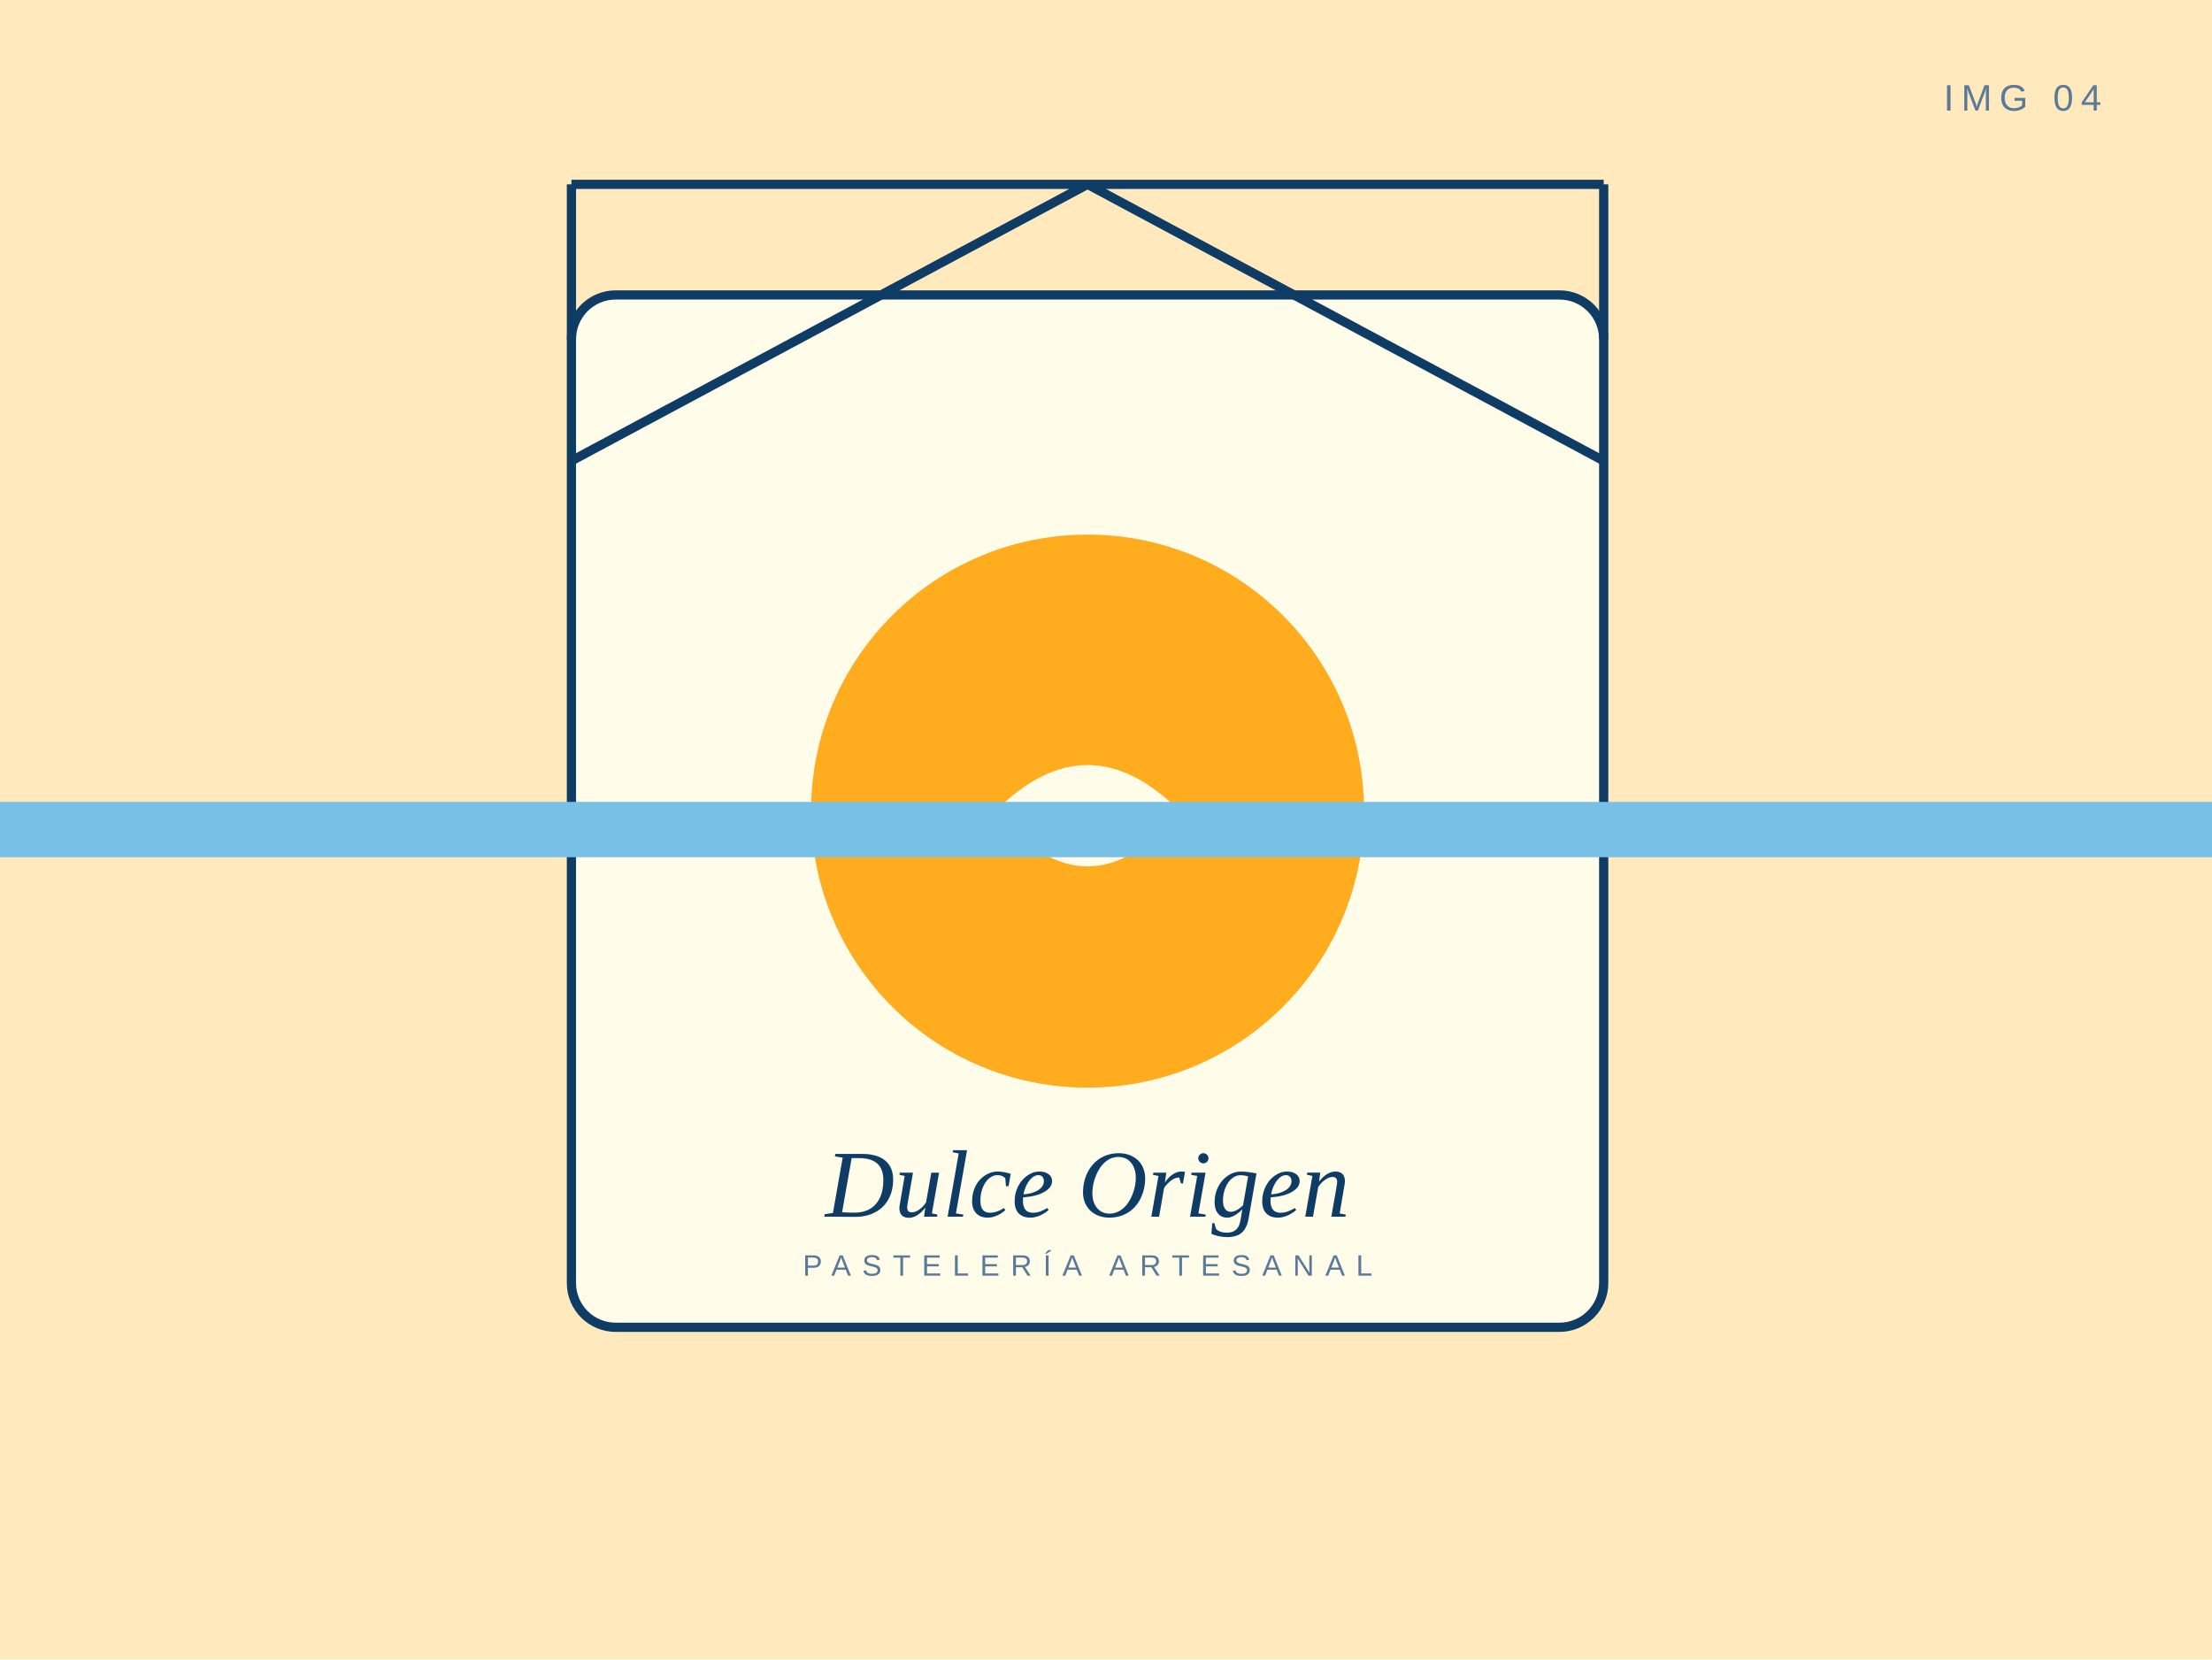
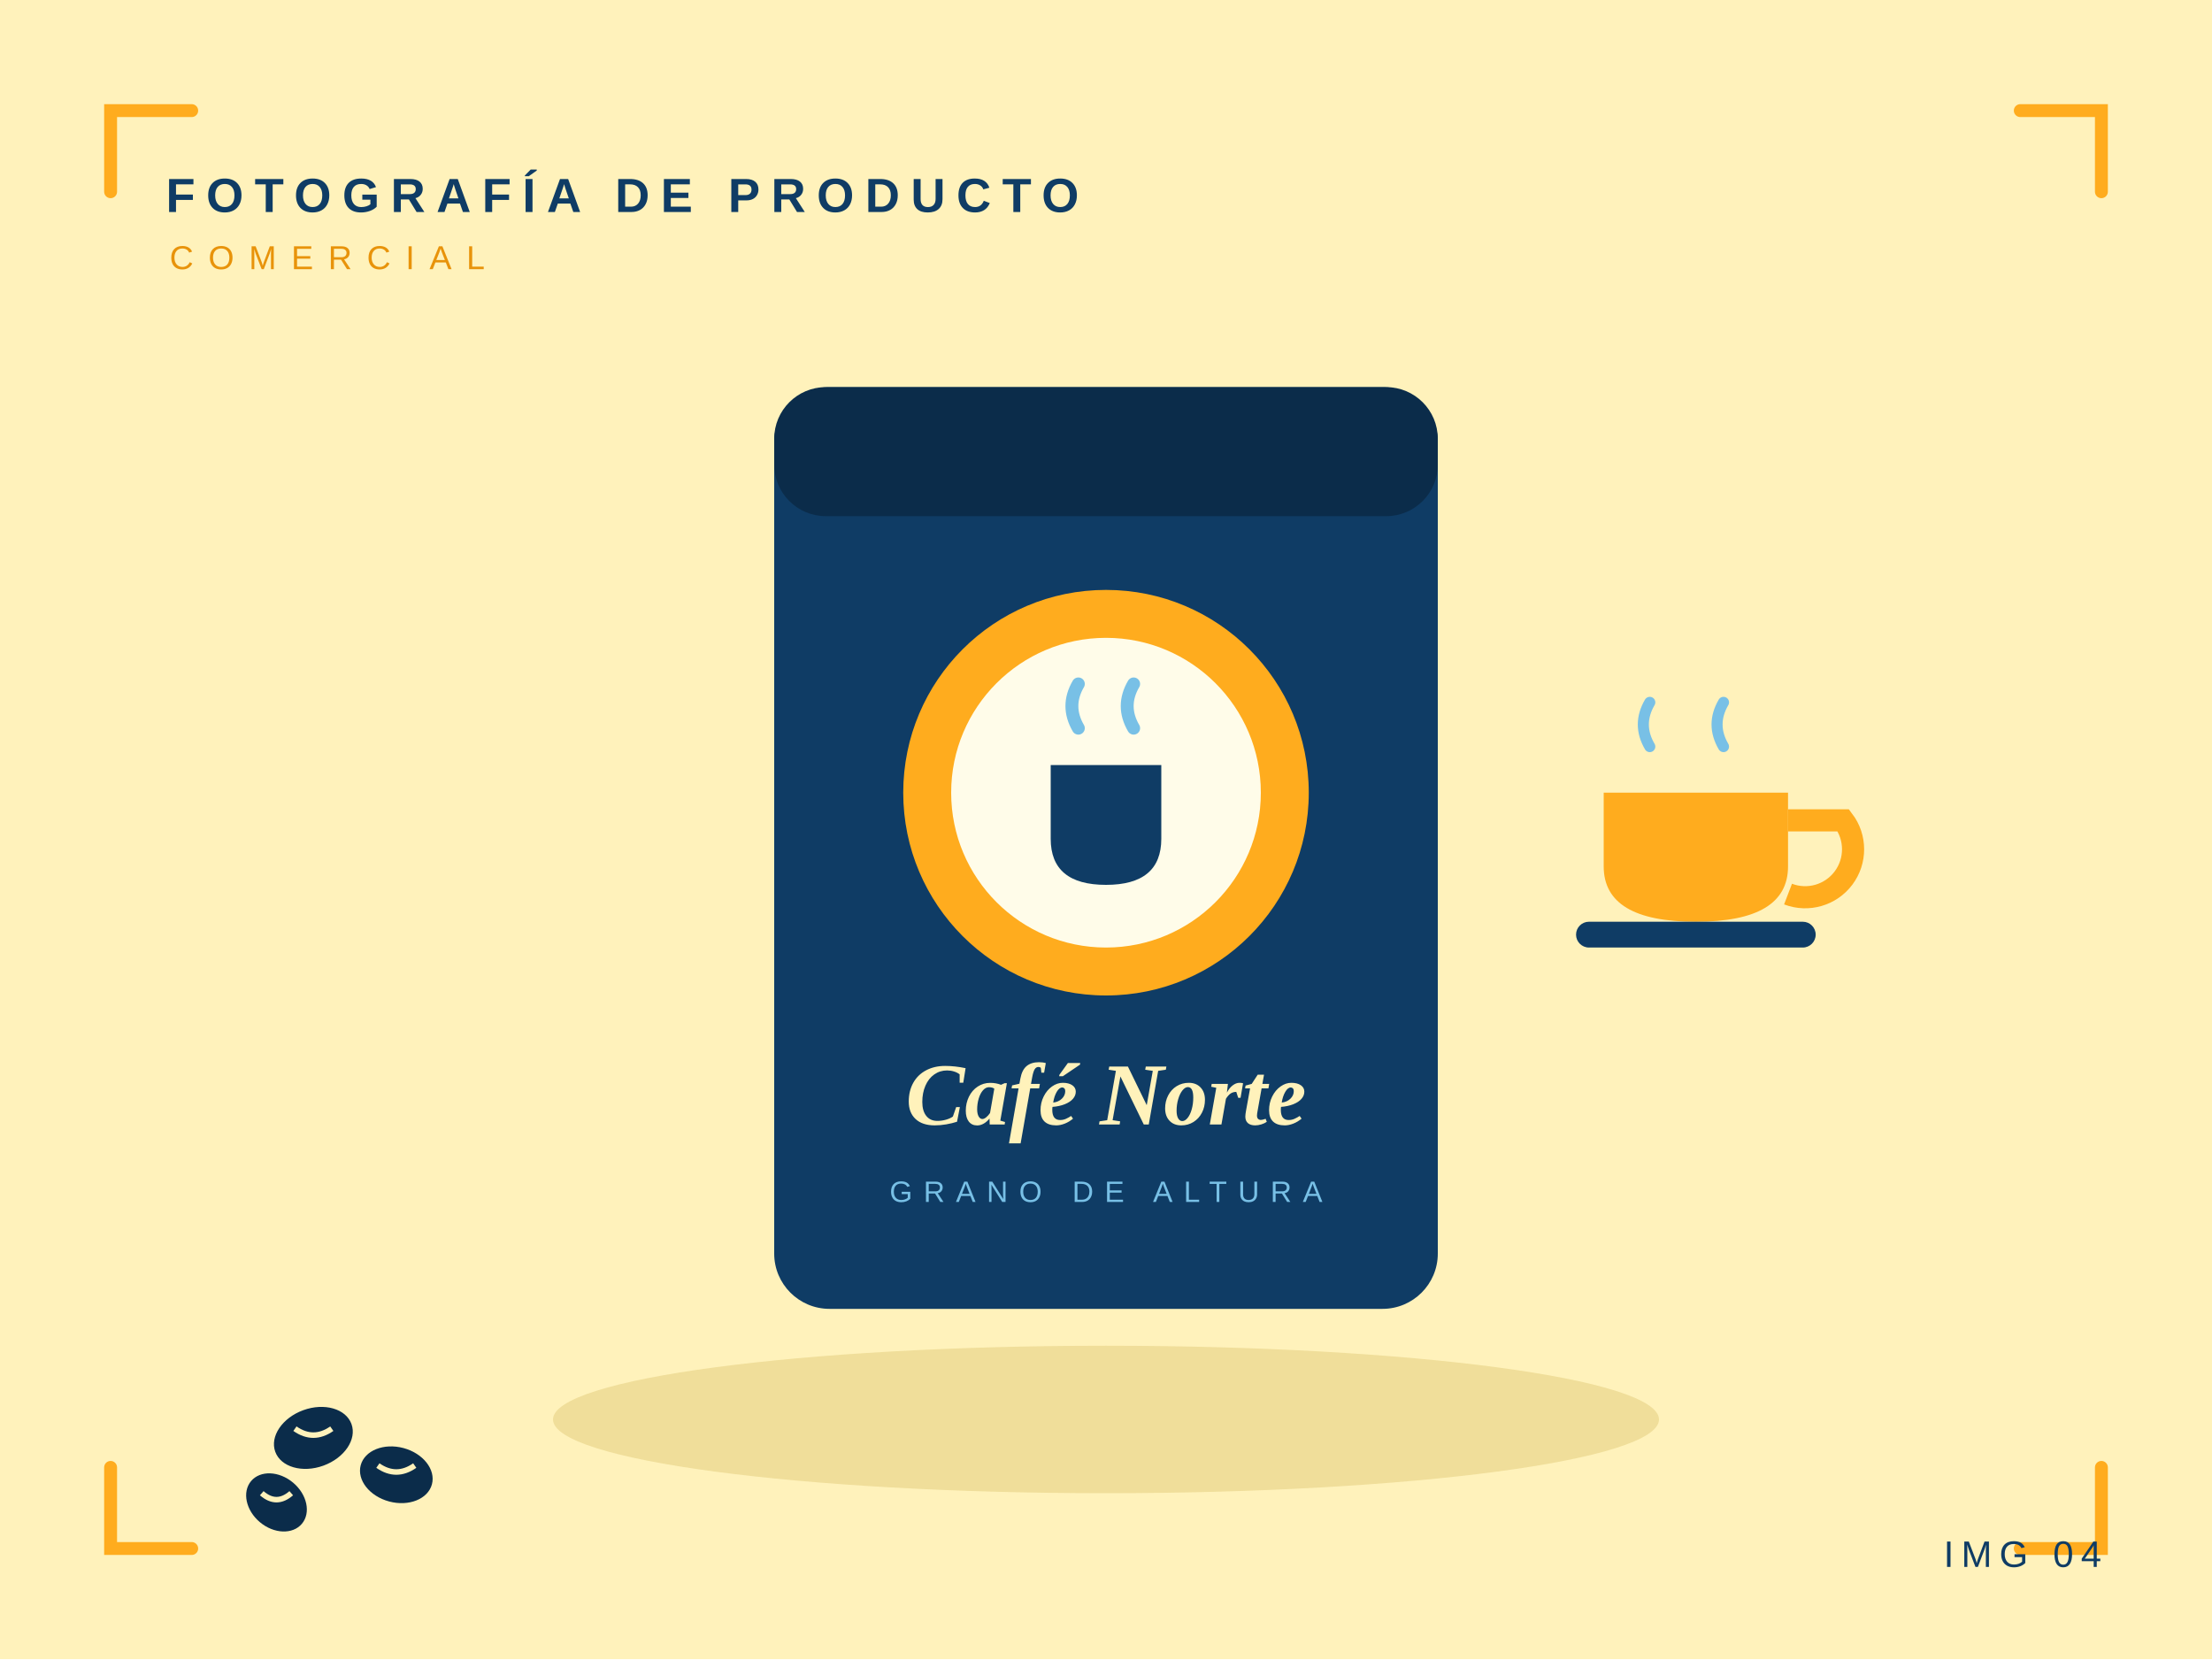
- <svg xmlns="http://www.w3.org/2000/svg" viewBox="0 0 1200 900" role="img" aria-label="Imagen de ejemplo: packaging Dulce Origen">
-   <rect width="1200" height="900" fill="#ffe9bd" />
-   <g transform="translate(310 160)">
-     <rect width="560" height="560" rx="24" fill="#fffce9" stroke="#0f3c65" stroke-width="5" />
-     <path d="M0 24 V -60 M560 24 V -60" stroke="#0f3c65" stroke-width="5" fill="none" />
-     <path d="M0 -60 H 280 L 0 90" fill="none" stroke="#0f3c65" stroke-width="5" />
-     <path d="M560 -60 H 280 L 560 90" fill="none" stroke="#0f3c65" stroke-width="5" />
-     <circle cx="280" cy="280" r="150" fill="#ffac1e" />
-     <path d="M230 280 Q280 230 330 280 Q280 340 230 280" fill="#fffce9" />
-     <text x="280" y="500" font-family="Georgia, 'Times New Roman', serif" font-style="italic" font-size="52" fill="#0f3c65" text-anchor="middle">Dulce Origen</text>
-     <text x="280" y="532" font-family="Arial, sans-serif" font-size="16" letter-spacing="6" fill="#5b7a99" text-anchor="middle">PASTELERÍA ARTESANAL</text>
+ <svg xmlns="http://www.w3.org/2000/svg" viewBox="0 0 1200 900" role="img" aria-label="Imagen de ejemplo: fotografía de producto Café Norte">
+   <rect width="1200" height="900" fill="#fff2bb" />
+   <ellipse cx="600" cy="770" rx="300" ry="40" fill="#e6d183" opacity="0.6" />
+   <rect x="420" y="210" width="360" height="500" rx="30" fill="#0f3c65" />
+   <rect x="420" y="210" width="360" height="70" rx="28" fill="#0b2c4a" />
+   <circle cx="600" cy="430" r="110" fill="#ffac1e" />
+   <circle cx="600" cy="430" r="84" fill="#fffce9" />
+   <path d="M570 415 H630 V455 Q630 480 600 480 Q570 480 570 455 Z" fill="#0f3c65" />
+   <g stroke="#78c0e6" stroke-width="7" stroke-linecap="round" fill="none">
+     <path d="M585 395 Q578 383 585 371" />
+     <path d="M615 395 Q608 383 615 371" />
  </g>
-   <rect x="0" y="435" width="1200" height="30" fill="#78c0e6" />
-   <text x="1140" y="60" font-family="Arial, sans-serif" font-size="20" letter-spacing="4" fill="#5b7a99" text-anchor="end">IMG 04</text>
+   <text x="600" y="610" font-family="Georgia, 'Times New Roman', serif" font-style="italic" font-weight="600" font-size="48" fill="#fff2bb" text-anchor="middle">Café Norte</text>
+   <text x="600" y="652" font-family="Arial, sans-serif" font-size="16" letter-spacing="6" fill="#78c0e6" text-anchor="middle">GRANO DE ALTURA</text>
+   <path d="M870 430 H970 V470 Q970 500 920 500 Q870 500 870 470 Z" fill="#ffac1e" />
+   <path d="M970 445 H1000 A26 26 0 0 1 970 485" fill="none" stroke="#ffac1e" stroke-width="12" />
+   <rect x="855" y="500" width="130" height="14" rx="7" fill="#0f3c65" />
+   <g stroke="#78c0e6" stroke-width="6" stroke-linecap="round" fill="none">
+     <path d="M895 405 Q888 393 895 381" />
+     <path d="M935 405 Q928 393 935 381" />
+   </g>
+   <g fill="#0b2c4a">
+     <ellipse cx="170" cy="780" rx="22" ry="16" transform="rotate(-20 170 780)" />
+     <ellipse cx="215" cy="800" rx="20" ry="15" transform="rotate(15 215 800)" />
+     <ellipse cx="150" cy="815" rx="18" ry="14" transform="rotate(40 150 815)" />
+   </g>
+   <g stroke="#fff2bb" stroke-width="3" fill="none">
+     <path d="M160 775 Q170 782 180 775" />
+     <path d="M205 795 Q215 802 225 795" />
+     <path d="M142 810 Q150 817 158 810" />
+   </g>
+   <g stroke="#ffac1e" stroke-width="7" stroke-linecap="round" fill="none">
+     <path d="M60 104 V 60 H 104" />
+     <path d="M1096 60 H 1140 V 104" />
+     <path d="M60 796 V 840 H 104" />
+     <path d="M1096 840 H 1140 V 796" />
+   </g>
+   <text x="90" y="115" font-family="Arial, sans-serif" font-weight="bold" font-size="26" letter-spacing="6" fill="#0f3c65">FOTOGRAFÍA DE PRODUCTO</text>
+   <text x="92" y="146" font-family="Arial, sans-serif" font-size="18" letter-spacing="8" fill="#e8930a">COMERCIAL</text>
+   <text x="1140" y="850" font-family="Arial, sans-serif" font-size="20" letter-spacing="4" fill="#0f3c65" text-anchor="end">IMG 04</text>
</svg>
